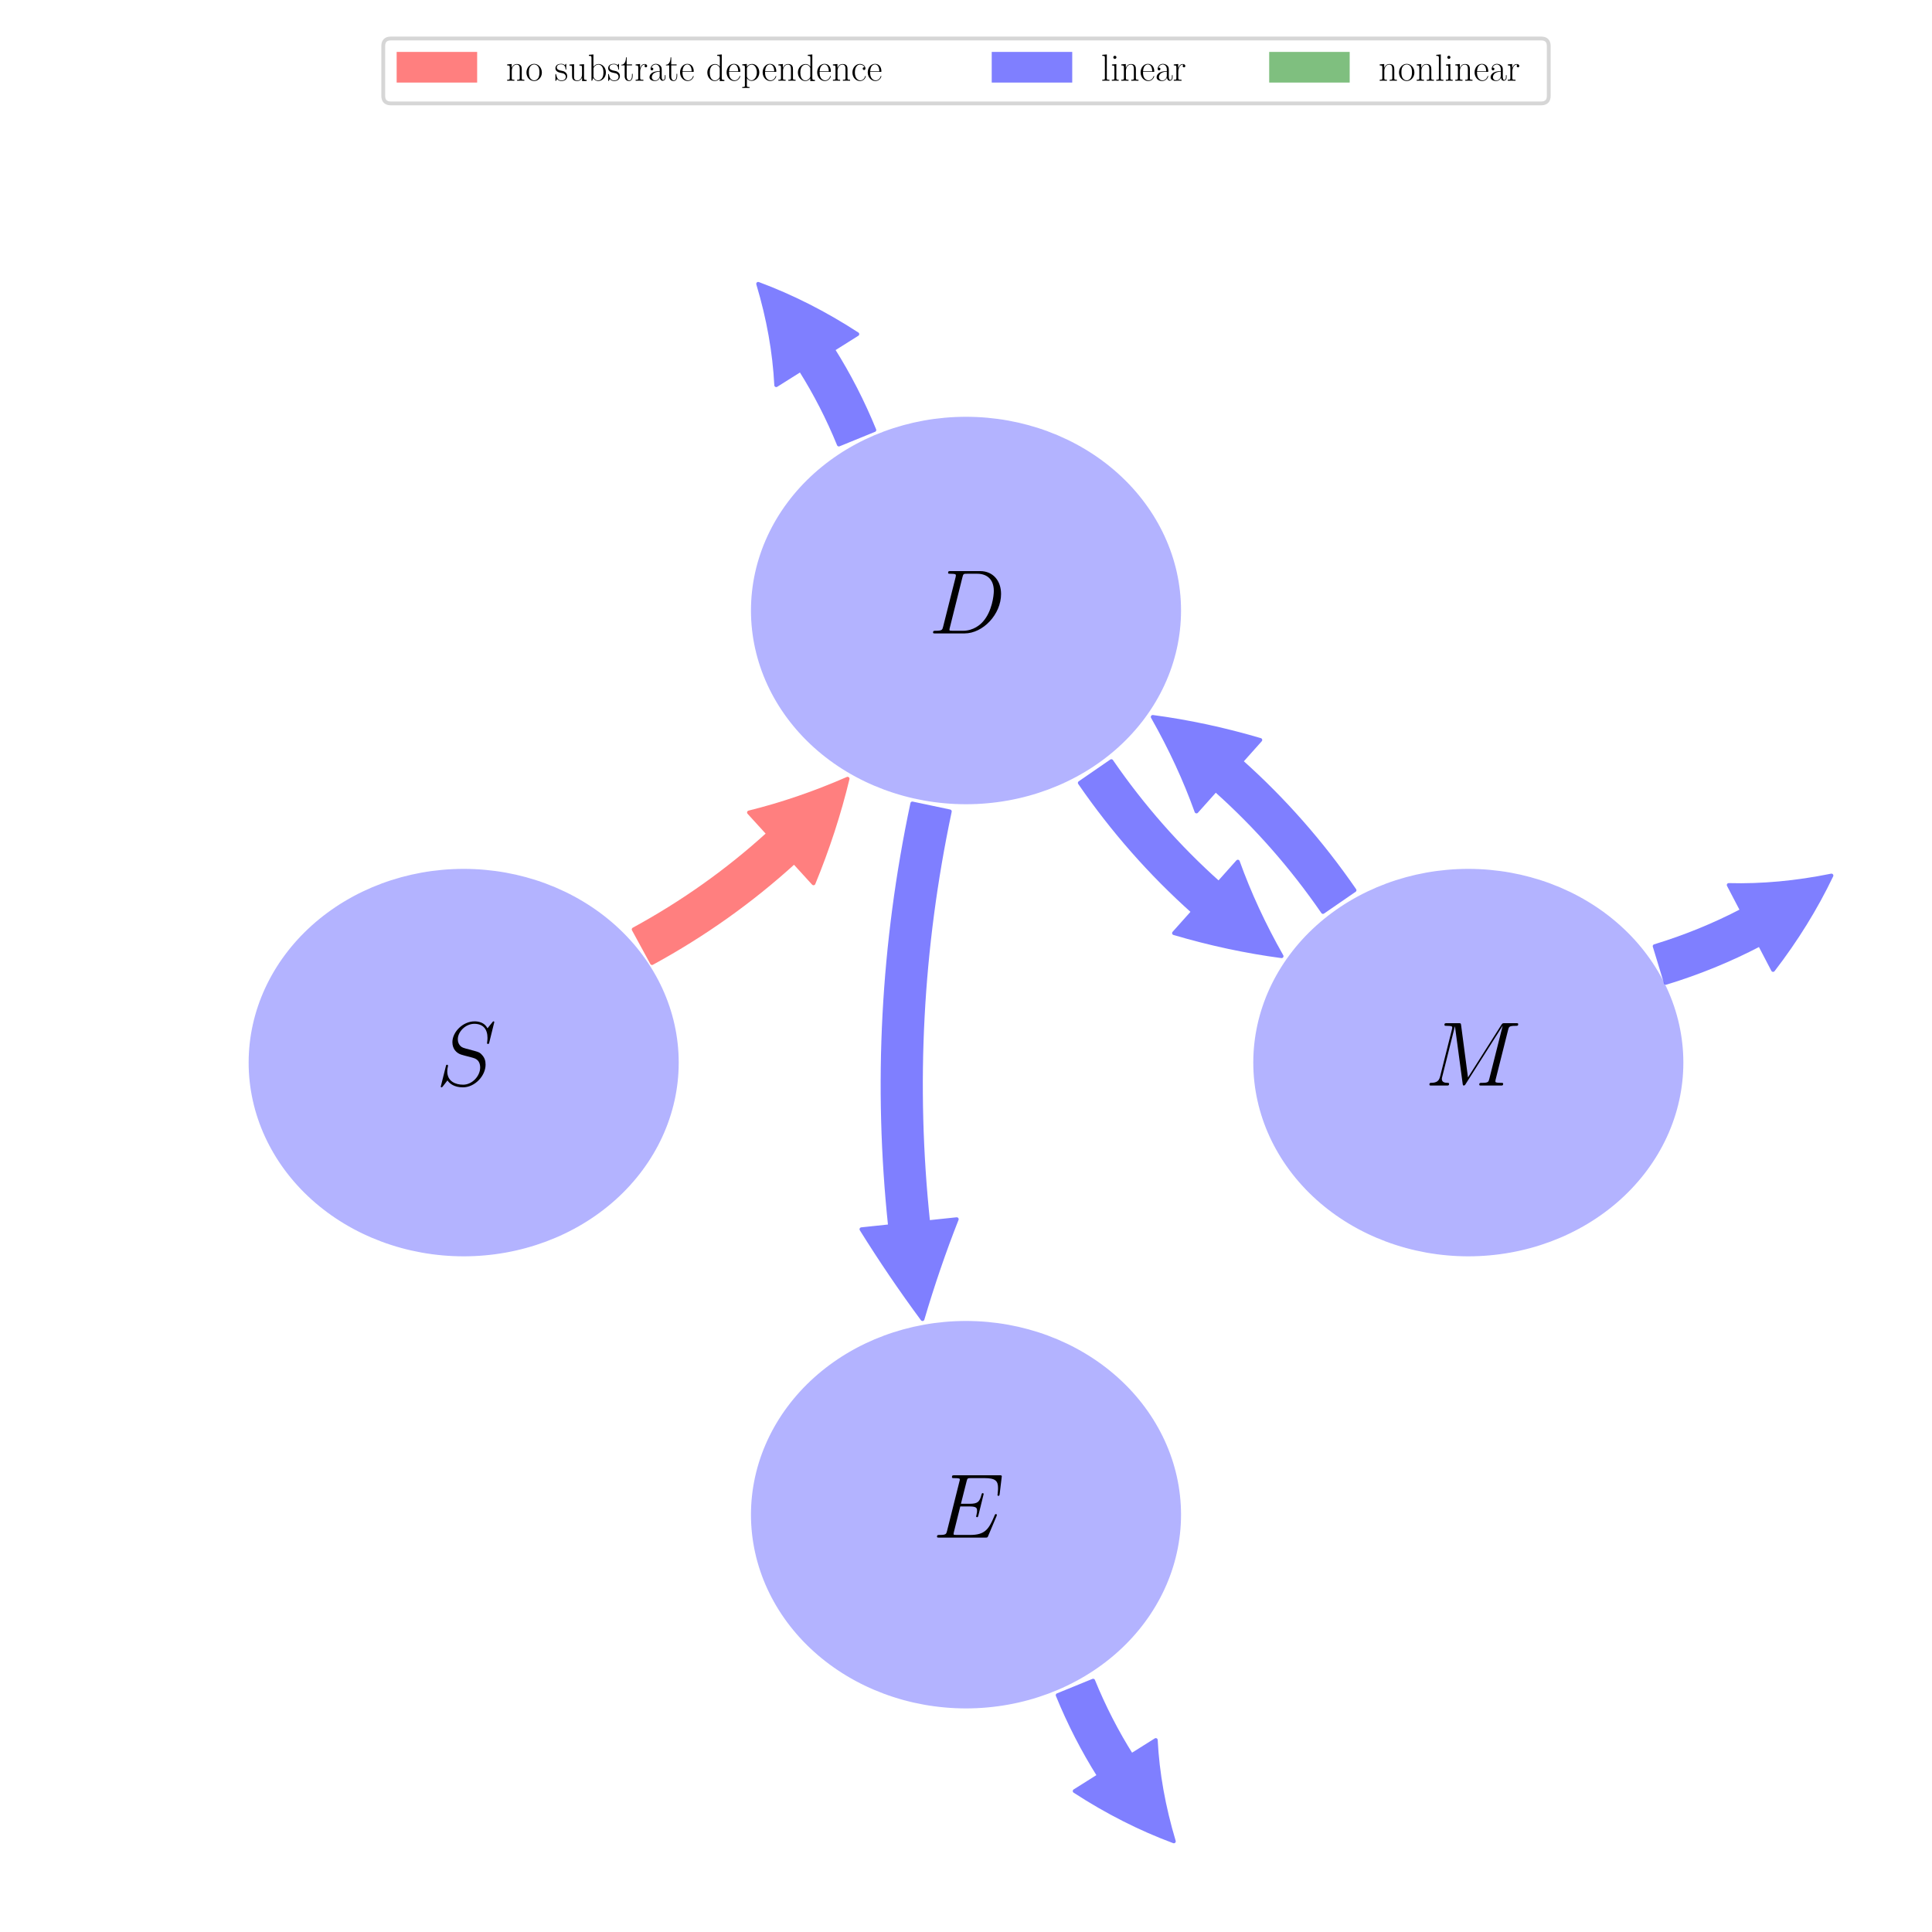
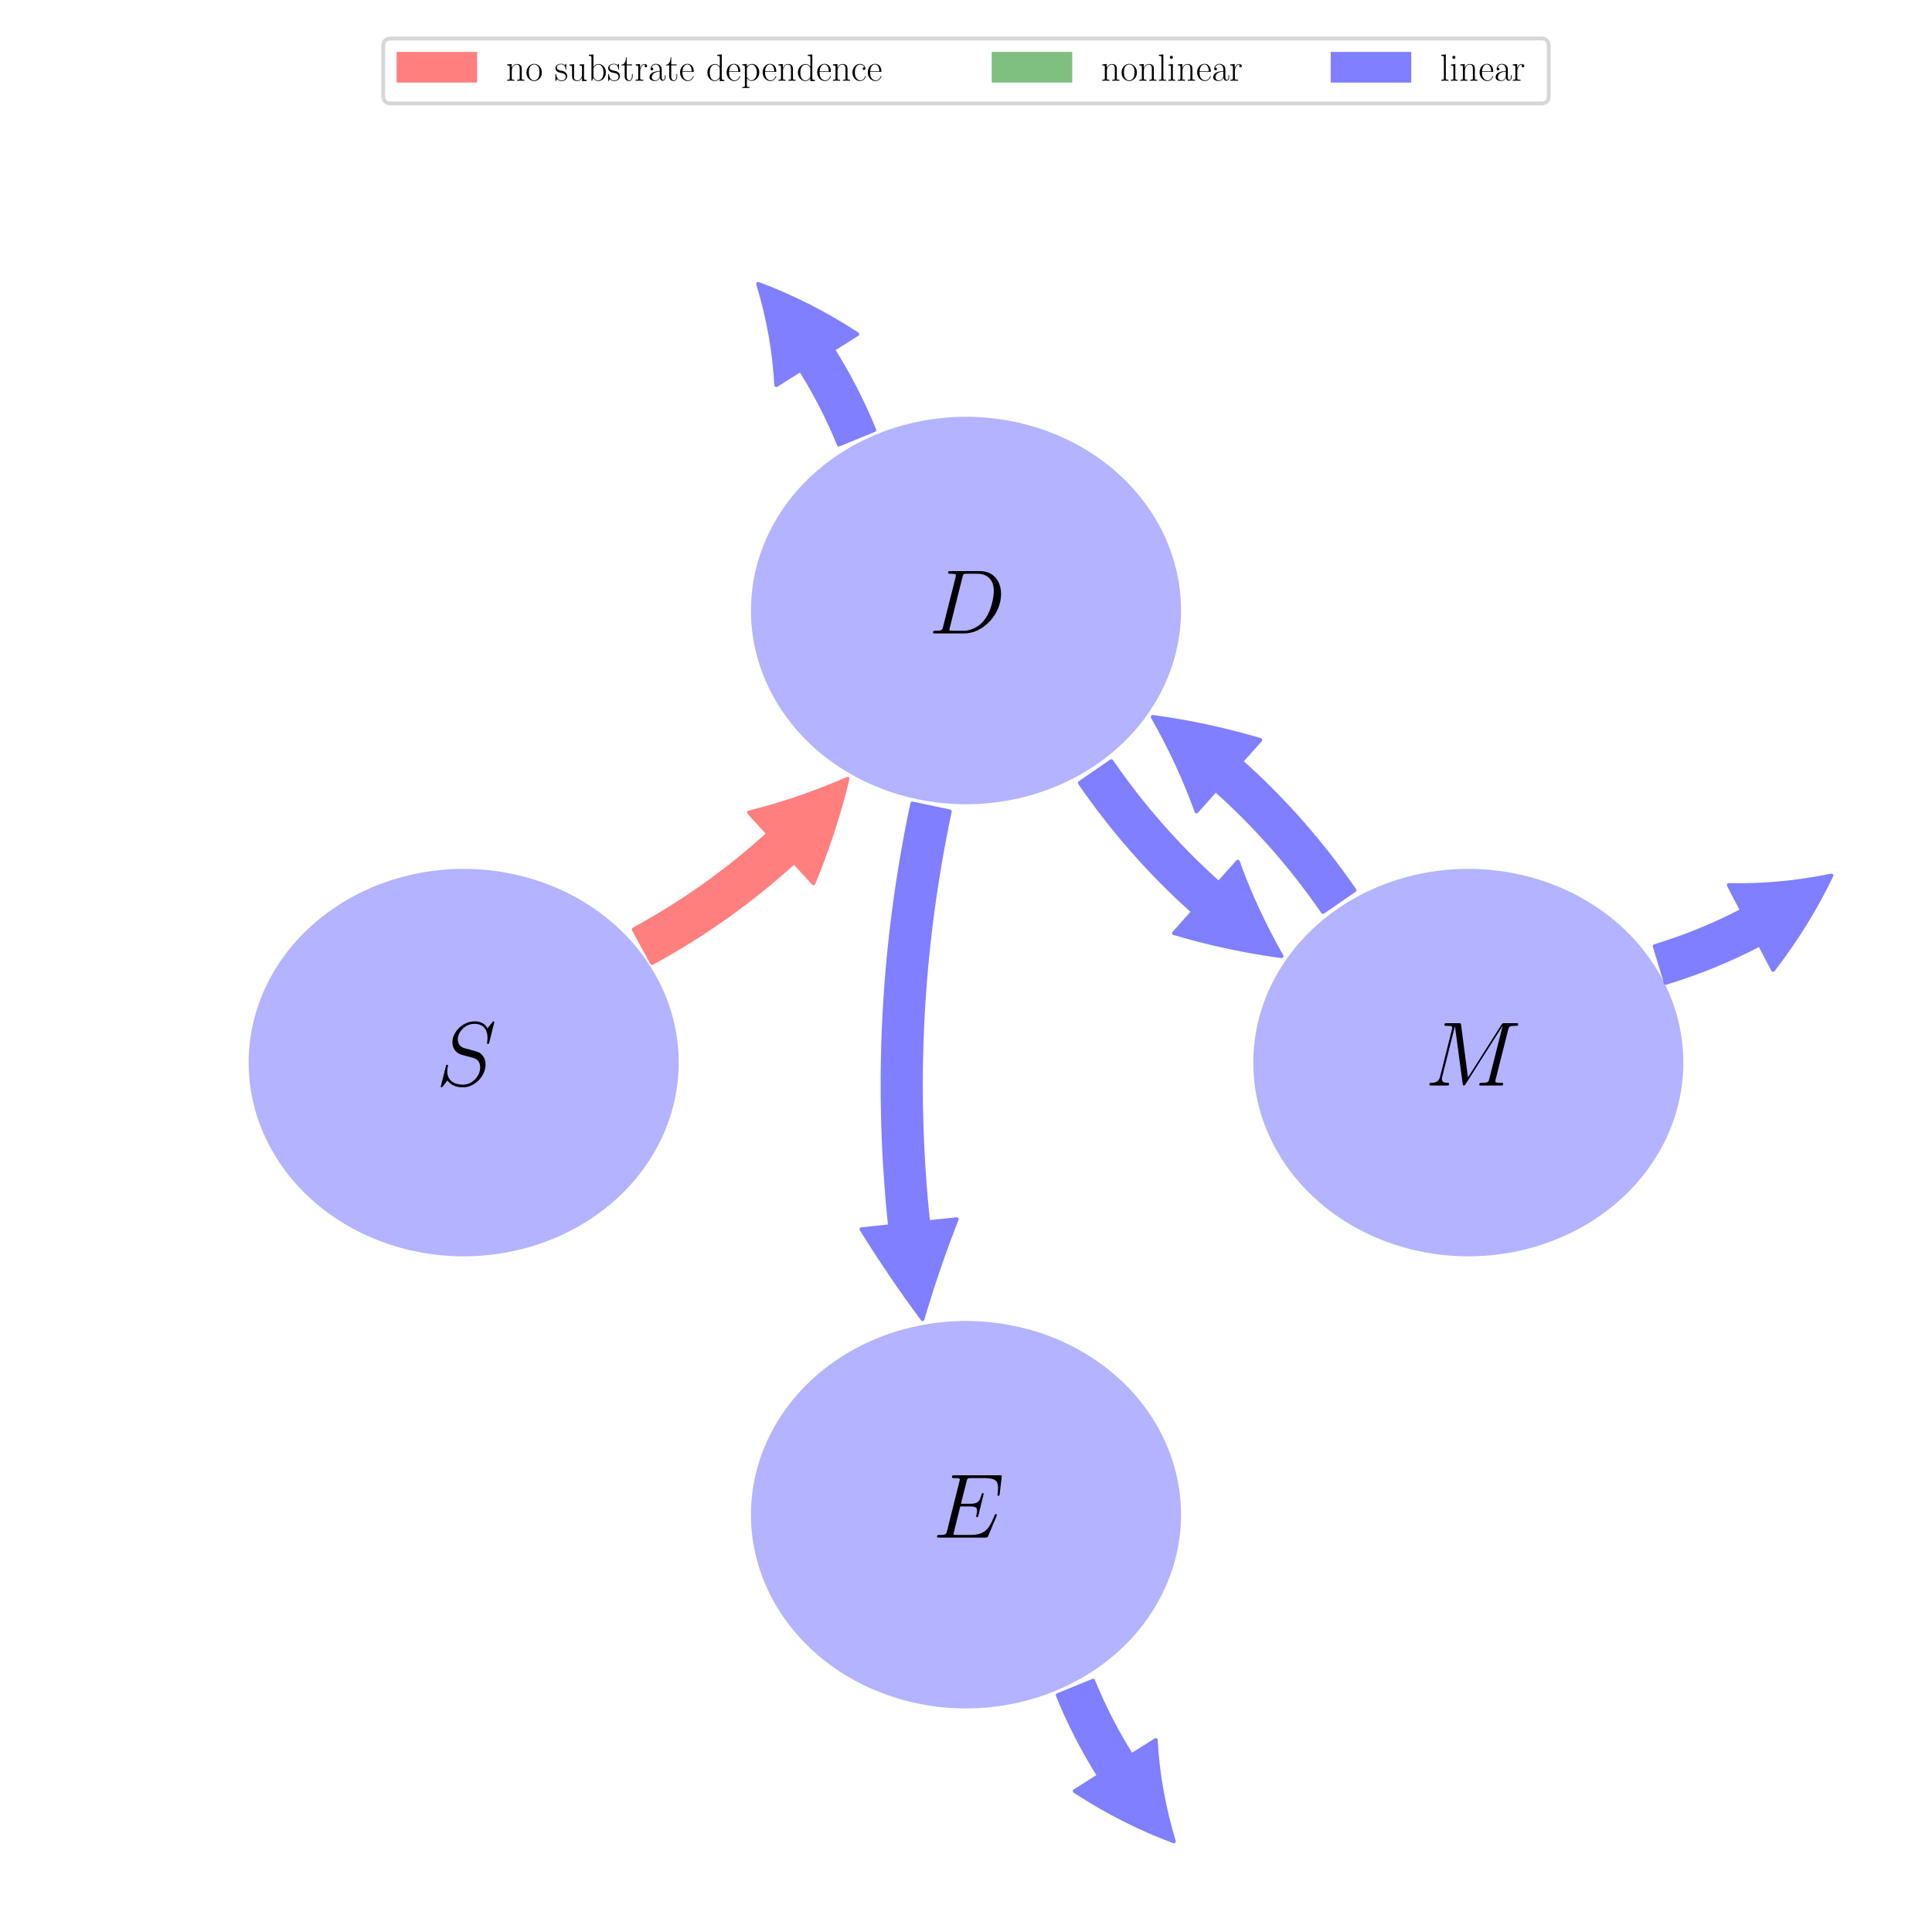
<svg xmlns="http://www.w3.org/2000/svg" xmlns:xlink="http://www.w3.org/1999/xlink" height="504pt" version="1.1" viewBox="0 0 504 504" width="504pt">
  <defs>
    <style type="text/css">
*{stroke-linecap:butt;stroke-linejoin:round;}
  </style>
  </defs>
  <g id="figure_1">
    <g id="patch_1">
      <path d="M 0 504  L 504 504  L 504 0  L 0 0  z " style="fill:#ffffff;" />
    </g>
    <g id="axes_1">
      <g id="patch_2">
-         <path clip-path="url(#p5bb527e7d2)" d="M 120.96 327.236  C 135.704 327.236 149.846 321.964 160.272 312.581  C 170.698 303.198 176.556 290.47 176.556 277.2  C 176.556 263.93 170.698 251.202 160.272 241.819  C 149.846 232.436 135.704 227.164 120.96 227.164  C 106.216 227.164 92.074 232.436 81.648 241.819  C 71.222 251.202 65.364 263.93 65.364 277.2  C 65.364 290.47 71.222 303.198 81.648 312.581  C 92.074 321.964 106.216 327.236 120.96 327.236  z " style="fill:#0000ff;opacity:0.3;stroke:#0000ff;stroke-linejoin:miter;" />
+         <path clip-path="url(#p711915ace1)" d="M 120.96 327.236  C 135.704 327.236 149.846 321.964 160.272 312.581  C 170.698 303.198 176.556 290.47 176.556 277.2  C 176.556 263.93 170.698 251.202 160.272 241.819  C 149.846 232.436 135.704 227.164 120.96 227.164  C 106.216 227.164 92.074 232.436 81.648 241.819  C 71.222 251.202 65.364 263.93 65.364 277.2  C 65.364 290.47 71.222 303.198 81.648 312.581  C 92.074 321.964 106.216 327.236 120.96 327.236  z " style="fill:#0000ff;opacity:0.3;stroke:#0000ff;stroke-linejoin:miter;" />
      </g>
      <g id="patch_3">
-         <path clip-path="url(#p5bb527e7d2)" d="M 252 209.3  C 266.744 209.3 280.886 204.028 291.312 194.645  C 301.738 185.262 307.596 172.534 307.596 159.264  C 307.596 145.994 301.738 133.266 291.312 123.883  C 280.886 114.5 266.744 109.228 252 109.228  C 237.256 109.228 223.114 114.5 212.688 123.883  C 202.262 133.266 196.404 145.994 196.404 159.264  C 196.404 172.534 202.262 185.262 212.688 194.645  C 223.114 204.028 237.256 209.3 252 209.3  z " style="fill:#0000ff;opacity:0.3;stroke:#0000ff;stroke-linejoin:miter;" />
+         <path clip-path="url(#p711915ace1)" d="M 252 209.3  C 266.744 209.3 280.886 204.028 291.312 194.645  C 301.738 185.262 307.596 172.534 307.596 159.264  C 307.596 145.994 301.738 133.266 291.312 123.883  C 280.886 114.5 266.744 109.228 252 109.228  C 237.256 109.228 223.114 114.5 212.688 123.883  C 202.262 133.266 196.404 145.994 196.404 159.264  C 196.404 172.534 202.262 185.262 212.688 194.645  C 223.114 204.028 237.256 209.3 252 209.3  z " style="fill:#0000ff;opacity:0.3;stroke:#0000ff;stroke-linejoin:miter;" />
      </g>
      <g id="patch_4">
-         <path clip-path="url(#p5bb527e7d2)" d="M 218.831 115.965  Q 214.641 105.704 208.84 96.486  L 202.492 100.48  Q 201.841 87.601 197.781 74.046  Q 211.039 78.967 223.651 87.165  L 217.304 91.16  Q 223.569 101.116 228.089 112.184  L 218.831 115.965  z " style="fill:#0000ff;opacity:0.5;stroke:#0000ff;stroke-linecap:round;" />
+         <path clip-path="url(#p711915ace1)" d="M 218.831 115.965  Q 214.641 105.704 208.84 96.486  L 202.492 100.48  Q 201.841 87.601 197.781 74.046  Q 211.039 78.967 223.651 87.165  L 217.304 91.16  Q 223.569 101.116 228.089 112.184  L 218.831 115.965  z " style="fill:#0000ff;opacity:0.5;stroke:#0000ff;stroke-linecap:round;" />
      </g>
      <g id="patch_5">
-         <path clip-path="url(#p5bb527e7d2)" d="M 383.04 327.236  C 397.784 327.236 411.926 321.964 422.352 312.581  C 432.778 303.198 438.636 290.47 438.636 277.2  C 438.636 263.93 432.778 251.202 422.352 241.819  C 411.926 232.436 397.784 227.164 383.04 227.164  C 368.296 227.164 354.154 232.436 343.728 241.819  C 333.302 251.202 327.444 263.93 327.444 277.2  C 327.444 290.47 333.302 303.198 343.728 312.581  C 354.154 321.964 368.296 327.236 383.04 327.236  z " style="fill:#0000ff;opacity:0.3;stroke:#0000ff;stroke-linejoin:miter;" />
+         <path clip-path="url(#p711915ace1)" d="M 383.04 327.236  C 397.784 327.236 411.926 321.964 422.352 312.581  C 432.778 303.198 438.636 290.47 438.636 277.2  C 438.636 263.93 432.778 251.202 422.352 241.819  C 411.926 232.436 397.784 227.164 383.04 227.164  C 368.296 227.164 354.154 232.436 343.728 241.819  C 333.302 251.202 327.444 263.93 327.444 277.2  C 327.444 290.47 333.302 303.198 343.728 312.581  C 354.154 321.964 368.296 327.236 383.04 327.236  z " style="fill:#0000ff;opacity:0.3;stroke:#0000ff;stroke-linejoin:miter;" />
      </g>
      <g id="patch_6">
-         <path clip-path="url(#p5bb527e7d2)" d="M 431.647 246.83  Q 443.577 243.194 454.44 237.522  L 450.969 230.874  Q 463.906 231.227 477.767 228.405  Q 471.668 241.158 462.54 253.034  L 459.069 246.386  Q 447.382 252.489 434.562 256.395  L 431.647 246.83  z " style="fill:#0000ff;opacity:0.5;stroke:#0000ff;stroke-linecap:round;" />
+         <path clip-path="url(#p711915ace1)" d="M 431.647 246.83  Q 443.577 243.194 454.44 237.522  L 450.969 230.874  Q 463.906 231.227 477.767 228.405  Q 471.668 241.158 462.54 253.034  L 459.069 246.386  Q 447.382 252.489 434.562 256.395  L 431.647 246.83  z " style="fill:#0000ff;opacity:0.5;stroke:#0000ff;stroke-linecap:round;" />
      </g>
      <g id="patch_7">
-         <path clip-path="url(#p5bb527e7d2)" d="M 252 445.172  C 266.744 445.172 280.886 439.9 291.312 430.517  C 301.738 421.134 307.596 408.406 307.596 395.136  C 307.596 381.866 301.738 369.138 291.312 359.755  C 280.886 350.372 266.744 345.1 252 345.1  C 237.256 345.1 223.114 350.372 212.688 359.755  C 202.262 369.138 196.404 381.866 196.404 395.136  C 196.404 408.406 202.262 421.134 212.688 430.517  C 223.114 439.9 237.256 445.172 252 445.172  z " style="fill:#0000ff;opacity:0.3;stroke:#0000ff;stroke-linejoin:miter;" />
+         <path clip-path="url(#p711915ace1)" d="M 252 445.172  C 266.744 445.172 280.886 439.9 291.312 430.517  C 301.738 421.134 307.596 408.406 307.596 395.136  C 307.596 381.866 301.738 369.138 291.312 359.755  C 280.886 350.372 266.744 345.1 252 345.1  C 237.256 345.1 223.114 350.372 212.688 359.755  C 202.262 369.138 196.404 381.866 196.404 395.136  C 196.404 408.406 202.262 421.134 212.688 430.517  C 223.114 439.9 237.256 445.172 252 445.172  z " style="fill:#0000ff;opacity:0.3;stroke:#0000ff;stroke-linejoin:miter;" />
      </g>
      <g id="patch_8">
-         <path clip-path="url(#p5bb527e7d2)" d="M 285.169 438.435  Q 289.359 448.696 295.16 457.914  L 301.508 453.92  Q 302.159 466.799 306.219 480.354  Q 292.961 475.433 280.349 467.235  L 286.696 463.24  Q 280.431 453.284 275.911 442.216  L 285.169 438.435  z " style="fill:#0000ff;opacity:0.5;stroke:#0000ff;stroke-linecap:round;" />
+         <path clip-path="url(#p711915ace1)" d="M 285.169 438.435  Q 289.359 448.696 295.16 457.914  L 301.508 453.92  Q 302.159 466.799 306.219 480.354  Q 292.961 475.433 280.349 467.235  L 286.696 463.24  Q 280.431 453.284 275.911 442.216  L 285.169 438.435  z " style="fill:#0000ff;opacity:0.5;stroke:#0000ff;stroke-linecap:round;" />
      </g>
      <g id="patch_9">
-         <path clip-path="url(#p5bb527e7d2)" d="M 165.308 242.451  Q 184.526 231.987 200.437 217.496  L 195.387 211.951  Q 208.179 208.793 221.11 203.149  Q 217.804 216.857 212.22 230.434  L 207.17 224.889  Q 190.367 240.192 170.09 251.234  L 165.308 242.451  z " style="fill:#ff0000;opacity:0.5;stroke:#ff0000;stroke-linecap:round;" />
+         <path clip-path="url(#p711915ace1)" d="M 165.308 242.451  Q 184.526 231.987 200.437 217.496  L 195.387 211.951  Q 208.179 208.793 221.11 203.149  Q 217.804 216.857 212.22 230.434  L 207.17 224.889  Q 190.367 240.192 170.09 251.234  L 165.308 242.451  z " style="fill:#ff0000;opacity:0.5;stroke:#ff0000;stroke-linecap:round;" />
      </g>
      <g id="patch_10">
-         <path clip-path="url(#p5bb527e7d2)" d="M 289.92 198.558  Q 302.132 216.277 317.918 230.371  L 322.913 224.777  Q 327.365 237.169 334.327 249.441  Q 320.349 247.585 306.263 243.425  L 311.258 237.831  Q 294.578 222.938 281.686 204.232  L 289.92 198.558  z " style="fill:#0000ff;opacity:0.5;stroke:#0000ff;stroke-linecap:round;" />
+         <path clip-path="url(#p711915ace1)" d="M 289.92 198.558  Q 302.132 216.277 317.918 230.371  L 322.913 224.777  Q 327.365 237.169 334.327 249.441  Q 320.349 247.585 306.263 243.425  L 311.258 237.831  Q 294.578 222.938 281.686 204.232  L 289.92 198.558  z " style="fill:#0000ff;opacity:0.5;stroke:#0000ff;stroke-linecap:round;" />
      </g>
      <g id="patch_11">
-         <path clip-path="url(#p5bb527e7d2)" d="M 247.776 211.671  Q 236.462 265.117 242.128 318.838  L 249.587 318.052  Q 244.623 330.64 240.653 344.118  Q 232.299 332.826 224.725 320.674  L 232.184 319.887  Q 226.351 264.594 237.993 209.6  L 247.776 211.671  z " style="fill:#0000ff;opacity:0.5;stroke:#0000ff;stroke-linecap:round;" />
+         <path clip-path="url(#p711915ace1)" d="M 247.776 211.671  Q 236.462 265.117 242.128 318.838  L 249.587 318.052  Q 244.623 330.64 240.653 344.118  Q 232.299 332.826 224.725 320.674  L 232.184 319.887  Q 226.351 264.594 237.993 209.6  L 247.776 211.671  z " style="fill:#0000ff;opacity:0.5;stroke:#0000ff;stroke-linecap:round;" />
      </g>
      <g id="patch_12">
-         <path clip-path="url(#p5bb527e7d2)" d="M 345.12 237.906  Q 332.908 220.187 317.122 206.093  L 312.127 211.687  Q 307.675 199.295 300.713 187.023  Q 314.691 188.879 328.777 193.039  L 323.782 198.633  Q 340.462 213.526 353.354 232.232  L 345.12 237.906  z " style="fill:#0000ff;opacity:0.5;stroke:#0000ff;stroke-linecap:round;" />
+         <path clip-path="url(#p711915ace1)" d="M 345.12 237.906  Q 332.908 220.187 317.122 206.093  L 312.127 211.687  Q 307.675 199.295 300.713 187.023  Q 314.691 188.879 328.777 193.039  L 323.782 198.633  Q 340.462 213.526 353.354 232.232  L 345.12 237.906  z " style="fill:#0000ff;opacity:0.5;stroke:#0000ff;stroke-linecap:round;" />
      </g>
      <g id="text_1">
        <defs>
          <path d="M 63.5 69.109  C 63.5 70 62.797 70 62.594 70  C 62.203 70 62.094 69.906 60.906 68.406  C 60.297 67.703 56.203 62.516 56.094 62.422  C 52.797 68.906 46.203 70 42 70  C 29.297 70 17.797 58.484 17.797 47.266  C 17.797 39.828 22.297 35.453 27.203 33.766  C 28.297 33.359 34.203 31.766 37.203 31.078  C 42.297 29.688 43.594 29.297 45.703 27.109  C 46.094 26.609 48.094 24.328 48.094 19.656  C 48.094 10.422 39.5 0.891 29.5 0.891  C 21.297 0.891 12.203 4.375 12.203 15.484  C 12.203 17.375 12.594 19.766 12.906 20.75  C 12.906 21.062 13 21.531 13 21.734  C 13 22.141 12.797 22.641 12 22.641  C 11.094 22.641 11 22.438 10.594 20.75  L 5.5 0.375  C 5.5 0.281 5.094 -1 5.094 -1.109  C 5.094 -2 5.906 -2 6.094 -2  C 6.5 -2 6.594 -1.906 7.797 -0.406  L 12.406 5.562  C 14.797 1.969 20 -2 29.297 -2  C 42.203 -2 54 10.406 54 22.812  C 54 27 53 30.672 49.203 34.328  C 47.094 36.422 45.297 36.922 36.094 39.312  C 29.406 41.094 28.5 41.391 26.703 42.984  C 25 44.656 23.703 47.047 23.703 50.422  C 23.703 58.766 32.203 67.312 41.703 67.312  C 51.5 67.312 56.094 61.344 56.094 51.922  C 56.094 49.344 55.594 46.656 55.594 46.266  C 55.594 45.359 56.406 45.359 56.703 45.359  C 57.594 45.359 57.703 45.656 58.094 47.25  z " id="CMMI12-83" />
        </defs>
        <g transform="translate(113.7607 283.1768)scale(0.24 -0.24)">
          <use transform="scale(0.996264)" xlink:href="#CMMI12-83" />
        </g>
      </g>
      <g id="text_2">
        <defs>
          <path d="M 15.703 7.375  C 14.797 3.891 14.594 2.891 7.594 2.891  C 5.703 2.891 4.703 2.891 4.703 1.094  C 4.703 0 5.297 0 7.297 0  L 39 0  C 59.203 0 78.906 20.812 78.906 43.016  C 78.906 57.359 70.297 68 56 68  L 23.906 68  C 22 68 21.094 68 21.094 66.109  C 21.094 65.109 22 65.109 23.5 65.109  C 29.594 65.109 29.594 64.312 29.594 63.219  C 29.594 63.031 29.594 62.422 29.203 60.922  z M 36.797 61.422  C 37.703 65.109 38.094 65.109 42 65.109  L 53 65.109  C 62.406 65.109 71 60.031 71 46.297  C 71 41.312 69 24 59.297 13.047  C 56.5 9.766 48.906 2.891 37.406 2.891  L 26 2.891  C 24.594 2.891 24.406 2.891 23.797 3  C 22.703 3.094 22.594 3.297 22.594 4.094  C 22.594 4.797 22.797 5.391 23 6.281  z " id="CMMI12-68" />
        </defs>
        <g transform="translate(242.2807 165.2408)scale(0.24 -0.24)">
          <use transform="scale(0.996264)" xlink:href="#CMMI12-68" />
        </g>
      </g>
      <g id="text_3">
        <defs>
          <path d="M 90.797 60.719  C 91.703 64.109 91.906 65.109 99 65.109  C 100.906 65.109 101.797 65.109 101.797 67  C 101.797 68 101.094 68 99.203 68  L 87.203 68  C 84.703 68 84.594 67.906 83.5 66.297  L 47 8.781  L 39.5 65.797  C 39.203 68 39.094 68 36.5 68  L 24.094 68  C 22.203 68 21.297 68 21.297 66.109  C 21.297 65.109 22.203 65.109 23.703 65.109  C 29.797 65.109 29.797 64.312 29.797 63.219  C 29.797 63.031 29.797 62.422 29.406 60.922  L 16.594 9.906  C 15.406 5.109 13.094 2.906 6.406 2.906  C 6.094 2.906 4.906 2.906 4.906 1.141  C 4.906 0 5.797 0 6.203 0  C 8.203 0 13.297 0 15.297 0  L 20.094 0  C 21.5 0 23.203 0 24.594 0  C 25.297 0 26.406 0 26.406 1.906  C 26.406 2.812 25.406 2.906 25 2.906  C 21.703 2.906 18.5 3.5 18.5 7.094  C 18.5 8.094 18.5 8.188 18.906 9.578  L 32.703 64.516  L 32.797 64.516  L 41.094 2.688  C 41.406 0.297 41.5 0 42.406 0  C 43.5 0 44 0.797 44.5 1.703  L 84.703 65.016  L 84.797 65.016  L 70.297 7.391  C 69.406 3.906 69.203 2.906 62.203 2.906  C 60.297 2.906 59.297 2.906 59.297 1.094  C 59.297 0 60.203 0 60.797 0  C 62.5 0 64.5 0 66.203 0  L 78 0  C 79.703 0 81.797 0 83.5 0  C 84.297 0 85.406 0 85.406 1.906  C 85.406 2.906 84.5 2.906 83 2.906  C 76.906 2.906 76.906 3.656 76.906 4.594  C 76.906 4.703 76.906 5.391 77.094 6.188  z " id="CMMI12-77" />
        </defs>
        <g transform="translate(371.7152 283.1768)scale(0.24 -0.24)">
          <use transform="scale(0.996264)" xlink:href="#CMMI12-77" />
        </g>
      </g>
      <g id="text_4">
        <defs>
          <path d="M 69.5 23.266  C 69.594 23.562 69.906 24.281 69.906 24.672  C 69.906 25.172 69.5 25.672 68.906 25.672  C 68.5 25.672 68.297 25.578 68 25.266  C 67.797 25.172 67.797 24.969 66.906 22.953  C 61 8.906 56.703 2.891 40.703 2.891  L 26.094 2.891  C 24.703 2.891 24.5 2.891 23.906 3  C 22.797 3.094 22.703 3.297 22.703 4.094  C 22.703 4.797 22.906 5.391 23.094 6.297  L 30 34  L 39.906 34  C 47.703 34 48.297 32.281 48.297 29.281  C 48.297 28.281 48.297 27.375 47.594 24.375  C 47.406 23.969 47.297 23.562 47.297 23.266  C 47.297 22.562 47.797 22.266 48.406 22.266  C 49.297 22.266 49.406 22.953 49.797 24.359  L 55.5 47.531  C 55.5 48.016 55.094 48.516 54.5 48.516  C 53.594 48.516 53.5 48.125 53.094 46.719  C 51.094 39.078 49.094 36.891 40.203 36.891  L 30.703 36.891  L 36.906 61.406  C 37.797 64.906 38 64.906 42.094 64.906  L 56.406 64.906  C 68.703 64.906 71.203 61.609 71.203 54.031  C 71.203 53.922 71.203 51.141 70.797 47.844  C 70.703 47.438 70.594 46.844 70.594 46.641  C 70.594 45.844 71.094 45.547 71.703 45.547  C 72.406 45.547 72.797 45.953 73 47.734  L 75.094 65.219  C 75.094 65.547 75.297 66.609 75.297 66.828  C 75.297 68 74.406 68 72.594 68  L 23.797 68  C 21.906 68 20.906 68 20.906 66.078  C 20.906 64.906 21.594 64.906 23.297 64.906  C 29.5 64.906 29.5 64.281 29.5 63.312  C 29.5 62.812 29.406 62.406 29.094 61.312  L 15.594 7.391  C 14.703 3.891 14.5 2.891 7.5 2.891  C 5.594 2.891 4.594 2.891 4.594 1.094  C 4.594 0 5.203 0 7.203 0  L 57.406 0  C 59.594 0 59.703 0.094 60.406 1.719  z " id="CMMI12-69" />
        </defs>
        <g transform="translate(243.3347 401.1128)scale(0.24 -0.24)">
          <use transform="scale(0.996264)" xlink:href="#CMMI12-69" />
        </g>
      </g>
      <g id="legend_1">
        <g id="patch_13">
          <path d="M 101.975 26.977  L 402.025 26.977  Q 404.025 26.977 404.025 24.977  L 404.025 12.04  Q 404.025 10.04 402.025 10.04  L 101.975 10.04  Q 99.975 10.04 99.975 12.04  L 99.975 24.977  Q 99.975 26.977 101.975 26.977  z " style="fill:#ffffff;opacity:0.8;stroke:#cccccc;stroke-linejoin:miter;" />
        </g>
        <g id="patch_14">
          <path d="M 103.975 21.04  L 123.975 21.04  L 123.975 14.04  L 103.975 14.04  z " style="fill:#ff0000;opacity:0.5;stroke:#ff0000;stroke-linejoin:miter;" />
        </g>
        <g id="text_5">
          <defs>
            <path d="M 41.5 30.203  C 41.5 35.297 40.5 43.594 28.703 43.594  C 20.797 43.594 16.703 37.5 15.203 33.5  L 15.094 33.5  L 15.094 43.594  L 3.297 42.5  L 3.297 39.906  C 9.203 39.906 10.094 39.297 10.094 34.5  L 10.094 6.688  C 10.094 2.875 9.703 2.391 3.297 2.391  L 3.297 -0.203  C 5.703 0 10.094 0 12.703 0  C 15.297 0 19.797 0 22.203 -0.203  L 22.203 2.391  C 15.797 2.391 15.406 2.781 15.406 6.688  L 15.406 25.906  C 15.406 35.109 21 42 28 42  C 35.406 42 36.203 35.406 36.203 30.594  L 36.203 6.688  C 36.203 2.875 35.797 2.391 29.406 2.391  L 29.406 -0.203  C 31.797 0 36.203 0 38.797 0  C 41.406 0 45.906 0 48.297 -0.203  L 48.297 2.391  C 41.906 2.391 41.5 2.781 41.5 6.688  z " id="CMR17-110" />
            <path d="M 43.094 21.188  C 43.094 34 33.797 44 22.906 44  C 12 44 2.703 34 2.703 21.188  C 2.703 8.609 12 -1 22.906 -1  C 33.797 -1 43.094 8.609 43.094 21.188  z M 22.906 0.797  C 18.203 0.797 14.203 3.594 11.906 7.5  C 9.406 11.984 9.094 17.594 9.094 22  C 9.094 26.203 9.297 31.406 11.906 35.906  C 13.906 39.203 17.797 42.406 22.906 42.406  C 27.406 42.406 31.203 39.906 33.594 36.406  C 36.703 31.703 36.703 25.109 36.703 22  C 36.703 18.094 36.5 12.109 33.797 7.297  C 31 2.703 26.703 0.797 22.906 0.797  z " id="CMR17-111" />
            <path d="M 30.906 42.141  C 30.906 43.953 30.797 44.047 30.203 44.047  C 29.797 44.047 29.703 43.953 28.5 42.453  C 28.203 42.047 27.297 41.031 27 40.641  C 23.797 44.047 19.297 44.047 17.594 44.047  C 6.5 44.047 2.5 38.234 2.5 32.438  C 2.5 23.406 12.703 21.328 15.594 20.703  C 21.906 19.422 24.094 19.016 26.203 17.203  C 27.5 16.016 29.703 13.812 29.703 10.219  C 29.703 6 27.297 0.594 18.094 0.594  C 9.406 0.594 6.297 7.188 4.5 15.953  C 4.203 17.344 4.203 17.453 3.406 17.453  C 2.594 17.453 2.5 17.344 2.5 15.359  L 2.5 0.984  C 2.5 -0.797 2.594 -0.906 3.203 -0.906  C 3.703 -0.906 3.797 -0.797 4.297 0  C 4.906 0.891 6.406 3.297 7 4.312  C 9 1.609 12.5 -1 18.094 -1  C 28 -1 33.297 4.422 33.297 12.25  C 33.297 17.375 30.594 20.078 29.297 21.281  C 26.297 24.391 22.797 25.094 18.594 25.891  C 13.094 27.109 6.094 28.516 6.094 34.641  C 6.094 37.234 7.5 42.766 17.594 42.766  C 28.297 42.766 28.906 32.719 29.094 29.5  C 29.203 29 29.703 28.891 30 28.891  C 30.906 28.891 30.906 29.203 30.906 30.906  z " id="CMR17-115" />
            <path d="M 29.406 42.078  L 29.406 39.5  C 35.297 39.5 36.203 38.891 36.203 34.156  L 36.203 16.125  C 36.203 7.812 31.703 0.594 24.297 0.594  C 16.094 0.594 15.406 5.438 15.406 10.594  L 15.406 43.172  L 3.297 42.078  L 3.297 39.5  C 7.297 39.5 10 39.5 10.094 35.531  L 10.094 16.531  C 10.094 9.891 10.094 5.641 12.703 2.859  C 14 1.578 16.5 -1 23.703 -1  C 32.203 -1 35.5 5.891 36.297 7.906  L 36.406 7.906  L 36.406 -0.984  L 48.297 -0.984  L 48.297 2  C 42.406 2 41.5 2.594 41.5 7.391  L 41.5 43.172  z " id="CMR17-117" />
            <path d="M 15 68.688  L 3.094 67.594  L 3.094 65  C 9 65 9.906 64.406 9.906 59.641  L 9.906 -0.203  L 11.703 -0.203  L 14.594 6.891  C 17.5 2.203 21.797 -1 27.594 -1  C 37.594 -1 47.703 7.812 47.703 21.406  C 47.703 34.188 38.703 43.594 28.594 43.594  C 22.406 43.594 18 40.297 15 36.406  z M 15.203 31.312  C 15.203 33.094 15.203 33.406 16.594 35.5  C 20.5 41.516 26.094 42 28 42  C 31 42 41.297 40.391 41.297 21.5  C 41.297 1.688 29.5 0.594 27.094 0.594  C 24 0.594 19.5 1.781 16.297 7.594  C 15.203 9.5 15.203 9.703 15.203 11.484  z " id="CMR17-98" />
            <path d="M 15.094 40  L 29.094 40  L 29.094 42.578  L 15.094 42.578  L 15.094 61  L 13.297 61  C 13.094 50.703 9.594 41.688 1.094 41.688  L 1.094 40  L 9.797 40  L 9.797 12.047  C 9.797 10.156 9.797 -1 21.406 -1  C 27.297 -1 30.703 4.781 30.703 12.141  L 30.703 17.812  L 28.906 17.812  L 28.906 12.234  C 28.906 5.375 26.203 0.797 22 0.797  C 19.094 0.797 15.094 2.781 15.094 11.844  z " id="CMR17-116" />
            <path d="M 15 23.391  C 15 33 19.094 42 26.594 42  C 27.297 42 28 41.906 28.703 41.594  C 28.703 41.594 26.5 40.891 26.5 38.312  C 26.5 35.906 28.406 34.906 29.906 34.906  C 31.094 34.906 33.297 35.609 33.297 38.406  C 33.297 41.609 30.094 43.594 26.703 43.594  C 19.094 43.594 15.797 36.203 14.797 32.703  L 14.703 32.703  L 14.703 43.594  L 3.094 42.5  L 3.094 39.906  C 9 39.906 9.906 39.297 9.906 34.5  L 9.906 6.688  C 9.906 2.875 9.5 2.391 3.094 2.391  L 3.094 -0.203  C 5.5 0 10.094 0 12.703 0  C 15.594 0 20.703 0 23.406 -0.203  L 23.406 2.391  C 16.203 2.391 15 2.391 15 6.875  z " id="CMR17-114" />
            <path d="M 36 25.828  C 36 32.375 36 35.844 31.797 39.734  C 28.094 43 23.797 44 20.406 44  C 12.5 44 6.797 37.609 6.797 30.797  C 6.797 27 9.797 27 10.406 27  C 11.703 27 14 27.781 14 30.531  C 14 33 12.094 34.078 10.406 34.078  C 10 34.078 9.5 33.969 9.203 33.875  C 11.297 40.5 16.703 42.406 20.203 42.406  C 25.203 42.406 30.703 37.953 30.703 29.453  L 30.703 25  C 24.797 25 17.703 24.203 12.094 21.203  C 5.797 17.703 4 12.703 4 8.906  C 4 1.203 13 -1 18.297 -1  C 23.797 -1 28.906 2.172 31.094 7.984  C 31.297 3.641 34.094 -0.281 38.5 -0.281  C 40.594 -0.281 45.906 1.094 45.906 8.859  L 45.906 14.375  L 44.094 14.375  L 44.094 8.781  C 44.094 2.781 41.406 2 40.094 2  C 36 2 36 7.156 36 11.531  z M 30.703 13.594  C 30.703 4.953 24.5 0.594 19 0.594  C 14 0.594 10.094 4.297 10.094 8.906  C 10.094 11.891 11.406 17.188 17.203 20.391  C 22 23.094 27.5 23.5 30.703 23.5  z " id="CMR17-97" />
            <path d="M 38.094 23  C 38.5 23.406 38.5 23.609 38.5 24.625  C 38.5 34.969 33.094 44 21.703 44  C 11.094 44 2.703 33.891 2.703 21.609  C 2.703 8.609 12.203 -1 22.797 -1  C 34 -1 38.406 9.484 38.406 11.562  C 38.406 12.25 37.797 12.25 37.594 12.25  C 36.906 12.25 36.797 12.047 36.406 10.875  C 34.203 4.141 28.703 0.797 23.5 0.797  C 19.203 0.797 14.906 3.172 12.203 7.5  C 9.094 12.547 9.094 18.375 9.094 23  z M 9.203 24.5  C 9.906 39.141 17.594 42.406 21.594 42.406  C 28.406 42.406 33 35.891 33.094 24.5  z " id="CMR17-101" />
            <path d="M 29.203 67.594  L 29.203 65  C 35.094 65 36 64.406 36 59.688  L 36 36.641  C 35.594 37.141 31.5 43.594 23.406 43.594  C 13.203 43.594 3.297 34.5 3.297 21.312  C 3.297 8.203 12.594 -1 22.406 -1  C 30.906 -1 35.297 5.266 35.797 5.938  L 35.797 -0.984  L 47.906 -0.984  L 47.906 2  C 42 2 41.094 2.594 41.094 7.391  L 41.094 68.688  z M 35.797 11.797  C 35.797 8.797 34 6.094 31.703 4.094  C 28.297 1.094 24.906 0.594 23 0.594  C 20.094 0.594 9.703 2.094 9.703 21.188  C 9.703 40.812 21.297 42 23.906 42  C 28.5 42 32.203 39.406 34.5 35.797  C 35.797 33.703 35.797 33.406 35.797 31.609  z " id="CMR17-100" />
            <path d="M 22 -16.609  C 15.594 -16.609 15.203 -16.203 15.203 -12.328  L 15.203 6.281  C 18.094 2.094 22.297 -0.594 27.594 -0.594  C 37.594 -0.594 47.703 8.172 47.703 21.688  C 47.703 34.234 39 43.781 28.703 43.781  C 22.703 43.781 17.797 40.5 15 36.531  L 15 43.781  L 3.094 42.688  L 3.094 40.109  C 9 40.109 9.906 39.5 9.906 34.734  L 9.906 -12.328  C 9.906 -16.109 9.5 -16.609 3.094 -16.609  L 3.094 -19.188  C 5.5 -19 9.906 -19 12.5 -19  C 15.094 -19 19.594 -19 22 -19.188  z M 15.203 31.438  C 15.203 32.844 15.203 34.922 19.094 38.609  C 19.594 39.016 23 42 28 42  C 35.297 42 41.297 32.938 41.297 21.594  C 41.297 10.25 34.906 1 27 1  C 23.406 1 19.5 2.688 16.5 7.375  C 15.203 9.562 15.203 10.156 15.203 11.75  z " id="CMR17-112" />
            <path d="M 34.906 35  C 33 35 30.203 35 30.203 31.516  C 30.203 28.719 32.5 27.922 33.797 27.922  C 34.5 27.922 37.406 28.234 37.406 31.625  C 37.406 38.547 30.594 43.797 22.906 43.797  C 12.297 43.797 3.297 34.031 3.297 21.297  C 3.297 8.062 12.703 -1 22.906 -1  C 35.297 -1 38.406 10.578 38.406 11.688  C 38.406 12.094 38.297 12.391 37.594 12.391  C 36.906 12.391 36.797 12.297 36.406 10.984  C 33.797 2.812 28.094 0.797 23.797 0.797  C 17.406 0.797 9.703 6.672 9.703 21.391  C 9.703 36.531 17.094 42 23 42  C 26.906 42 32.703 40.203 34.906 35  z " id="CMR17-99" />
          </defs>
          <g transform="translate(131.9752 21.04)scale(0.1 -0.1)">
            <use transform="scale(0.996264)" xlink:href="#CMR17-110" />
            <use transform="translate(50.89537 0)scale(0.996264)" xlink:href="#CMR17-111" />
            <use transform="translate(126.6618 0)scale(0.996264)" xlink:href="#CMR17-115" />
            <use transform="translate(162.4632 0)scale(0.996264)" xlink:href="#CMR17-117" />
            <use transform="translate(213.3585 0)scale(0.996264)" xlink:href="#CMR17-98" />
            <use transform="translate(264.2539 0)scale(0.996264)" xlink:href="#CMR17-115" />
            <use transform="translate(300.0552 0)scale(0.996264)" xlink:href="#CMR17-116" />
            <use transform="translate(335.336 0)scale(0.996264)" xlink:href="#CMR17-114" />
            <use transform="translate(370.6168 0)scale(0.996264)" xlink:href="#CMR17-97" />
            <use transform="translate(416.3072 0)scale(0.996264)" xlink:href="#CMR17-116" />
            <use transform="translate(451.588 0)scale(0.996264)" xlink:href="#CMR17-101" />
            <use transform="translate(522.1496 0)scale(0.996264)" xlink:href="#CMR17-100" />
            <use transform="translate(573.045 0)scale(0.996264)" xlink:href="#CMR17-101" />
            <use transform="translate(613.5307 0)scale(0.996264)" xlink:href="#CMR17-112" />
            <use transform="translate(667.0285 0)scale(0.996264)" xlink:href="#CMR17-101" />
            <use transform="translate(707.5141 0)scale(0.996264)" xlink:href="#CMR17-110" />
            <use transform="translate(758.4095 0)scale(0.996264)" xlink:href="#CMR17-100" />
            <use transform="translate(809.3049 0)scale(0.996264)" xlink:href="#CMR17-101" />
            <use transform="translate(849.7905 0)scale(0.996264)" xlink:href="#CMR17-110" />
            <use transform="translate(900.6859 0)scale(0.996264)" xlink:href="#CMR17-99" />
            <use transform="translate(941.1716 0)scale(0.996264)" xlink:href="#CMR17-101" />
          </g>
        </g>
        <g id="patch_15">
-           <path d="M 259.212 21.04  L 279.212 21.04  L 279.212 14.04  L 259.212 14.04  z " style="fill:#0000ff;opacity:0.5;stroke:#0000ff;stroke-linejoin:miter;" />
+           <path d="M 259.212 21.04  L 279.212 21.04  L 279.212 14.04  L 259.212 14.04  z " style="fill:#008000;opacity:0.5;stroke:#008000;stroke-linejoin:miter;" />
        </g>
        <g id="text_6">
          <defs>
            <path d="M 15.297 68.688  L 3.406 67.594  L 3.406 65  C 9.297 65 10.203 64.406 10.203 59.641  L 10.203 6.656  C 10.203 2.875 9.797 2.391 3.406 2.391  L 3.406 -0.203  C 5.797 0 10.203 0 12.703 0  C 15.297 0 19.703 0 22.094 -0.203  L 22.094 2.391  C 15.703 2.391 15.297 2.781 15.297 6.656  z " id="CMR17-108" />
            <path d="M 15.5 61.078  C 15.5 63.266 13.703 65.156 11.406 65.156  C 9.203 65.156 7.297 63.375 7.297 61.078  C 7.297 58.891 9.094 57 11.406 57  C 13.594 57 15.5 58.797 15.5 61.078  z M 3.797 42.281  L 3.797 39.703  C 9.406 39.703 10.203 39.094 10.203 34.328  L 10.203 6.672  C 10.203 2.875 9.797 2.391 3.406 2.391  L 3.406 -0.203  C 5.797 0 10.094 0 12.594 0  C 15 0 19.094 0 21.406 -0.203  L 21.406 2.391  C 15.5 2.391 15.297 2.984 15.297 6.562  L 15.297 43.375  z " id="CMR17-105" />
          </defs>
          <g transform="translate(287.2121 21.04)scale(0.1 -0.1)">
-             <use transform="scale(0.996264)" xlink:href="#CMR17-108" />
-             <use transform="translate(24.87106 0)scale(0.996264)" xlink:href="#CMR17-105" />
-             <use transform="translate(49.74212 0)scale(0.996264)" xlink:href="#CMR17-110" />
-             <use transform="translate(100.6375 0)scale(0.996264)" xlink:href="#CMR17-101" />
-             <use transform="translate(141.1231 0)scale(0.996264)" xlink:href="#CMR17-97" />
-             <use transform="translate(186.8136 0)scale(0.996264)" xlink:href="#CMR17-114" />
-           </g>
-         </g>
-         <g id="patch_16">
-           <path d="M 331.593 21.04  L 351.593 21.04  L 351.593 14.04  L 331.593 14.04  z " style="fill:#008000;opacity:0.5;stroke:#008000;stroke-linejoin:miter;" />
-         </g>
-         <g id="text_7">
-           <g transform="translate(359.593 21.04)scale(0.1 -0.1)">
            <use transform="scale(0.996264)" xlink:href="#CMR17-110" />
            <use transform="translate(50.89537 0)scale(0.996264)" xlink:href="#CMR17-111" />
            <use transform="translate(96.58585 0)scale(0.996264)" xlink:href="#CMR17-110" />
            <use transform="translate(147.4812 0)scale(0.996264)" xlink:href="#CMR17-108" />
            <use transform="translate(172.3523 0)scale(0.996264)" xlink:href="#CMR17-105" />
            <use transform="translate(197.2233 0)scale(0.996264)" xlink:href="#CMR17-110" />
            <use transform="translate(248.1187 0)scale(0.996264)" xlink:href="#CMR17-101" />
            <use transform="translate(288.6044 0)scale(0.996264)" xlink:href="#CMR17-97" />
            <use transform="translate(334.2948 0)scale(0.996264)" xlink:href="#CMR17-114" />
          </g>
        </g>
+         <g id="patch_16">
+           <path d="M 347.644 21.04  L 367.644 21.04  L 367.644 14.04  L 347.644 14.04  z " style="fill:#0000ff;opacity:0.5;stroke:#0000ff;stroke-linejoin:miter;" />
+         </g>
+         <g id="text_7">
+           <g transform="translate(375.644 21.04)scale(0.1 -0.1)">
+             <use transform="scale(0.996264)" xlink:href="#CMR17-108" />
+             <use transform="translate(24.87106 0)scale(0.996264)" xlink:href="#CMR17-105" />
+             <use transform="translate(49.74212 0)scale(0.996264)" xlink:href="#CMR17-110" />
+             <use transform="translate(100.6375 0)scale(0.996264)" xlink:href="#CMR17-101" />
+             <use transform="translate(141.1231 0)scale(0.996264)" xlink:href="#CMR17-97" />
+             <use transform="translate(186.8136 0)scale(0.996264)" xlink:href="#CMR17-114" />
+           </g>
+         </g>
      </g>
    </g>
  </g>
  <defs>
-     <clipPath id="p5bb527e7d2">
+     <clipPath id="p711915ace1">
      <rect height="453.6" width="504" x="0" y="50.4" />
    </clipPath>
  </defs>
</svg>
